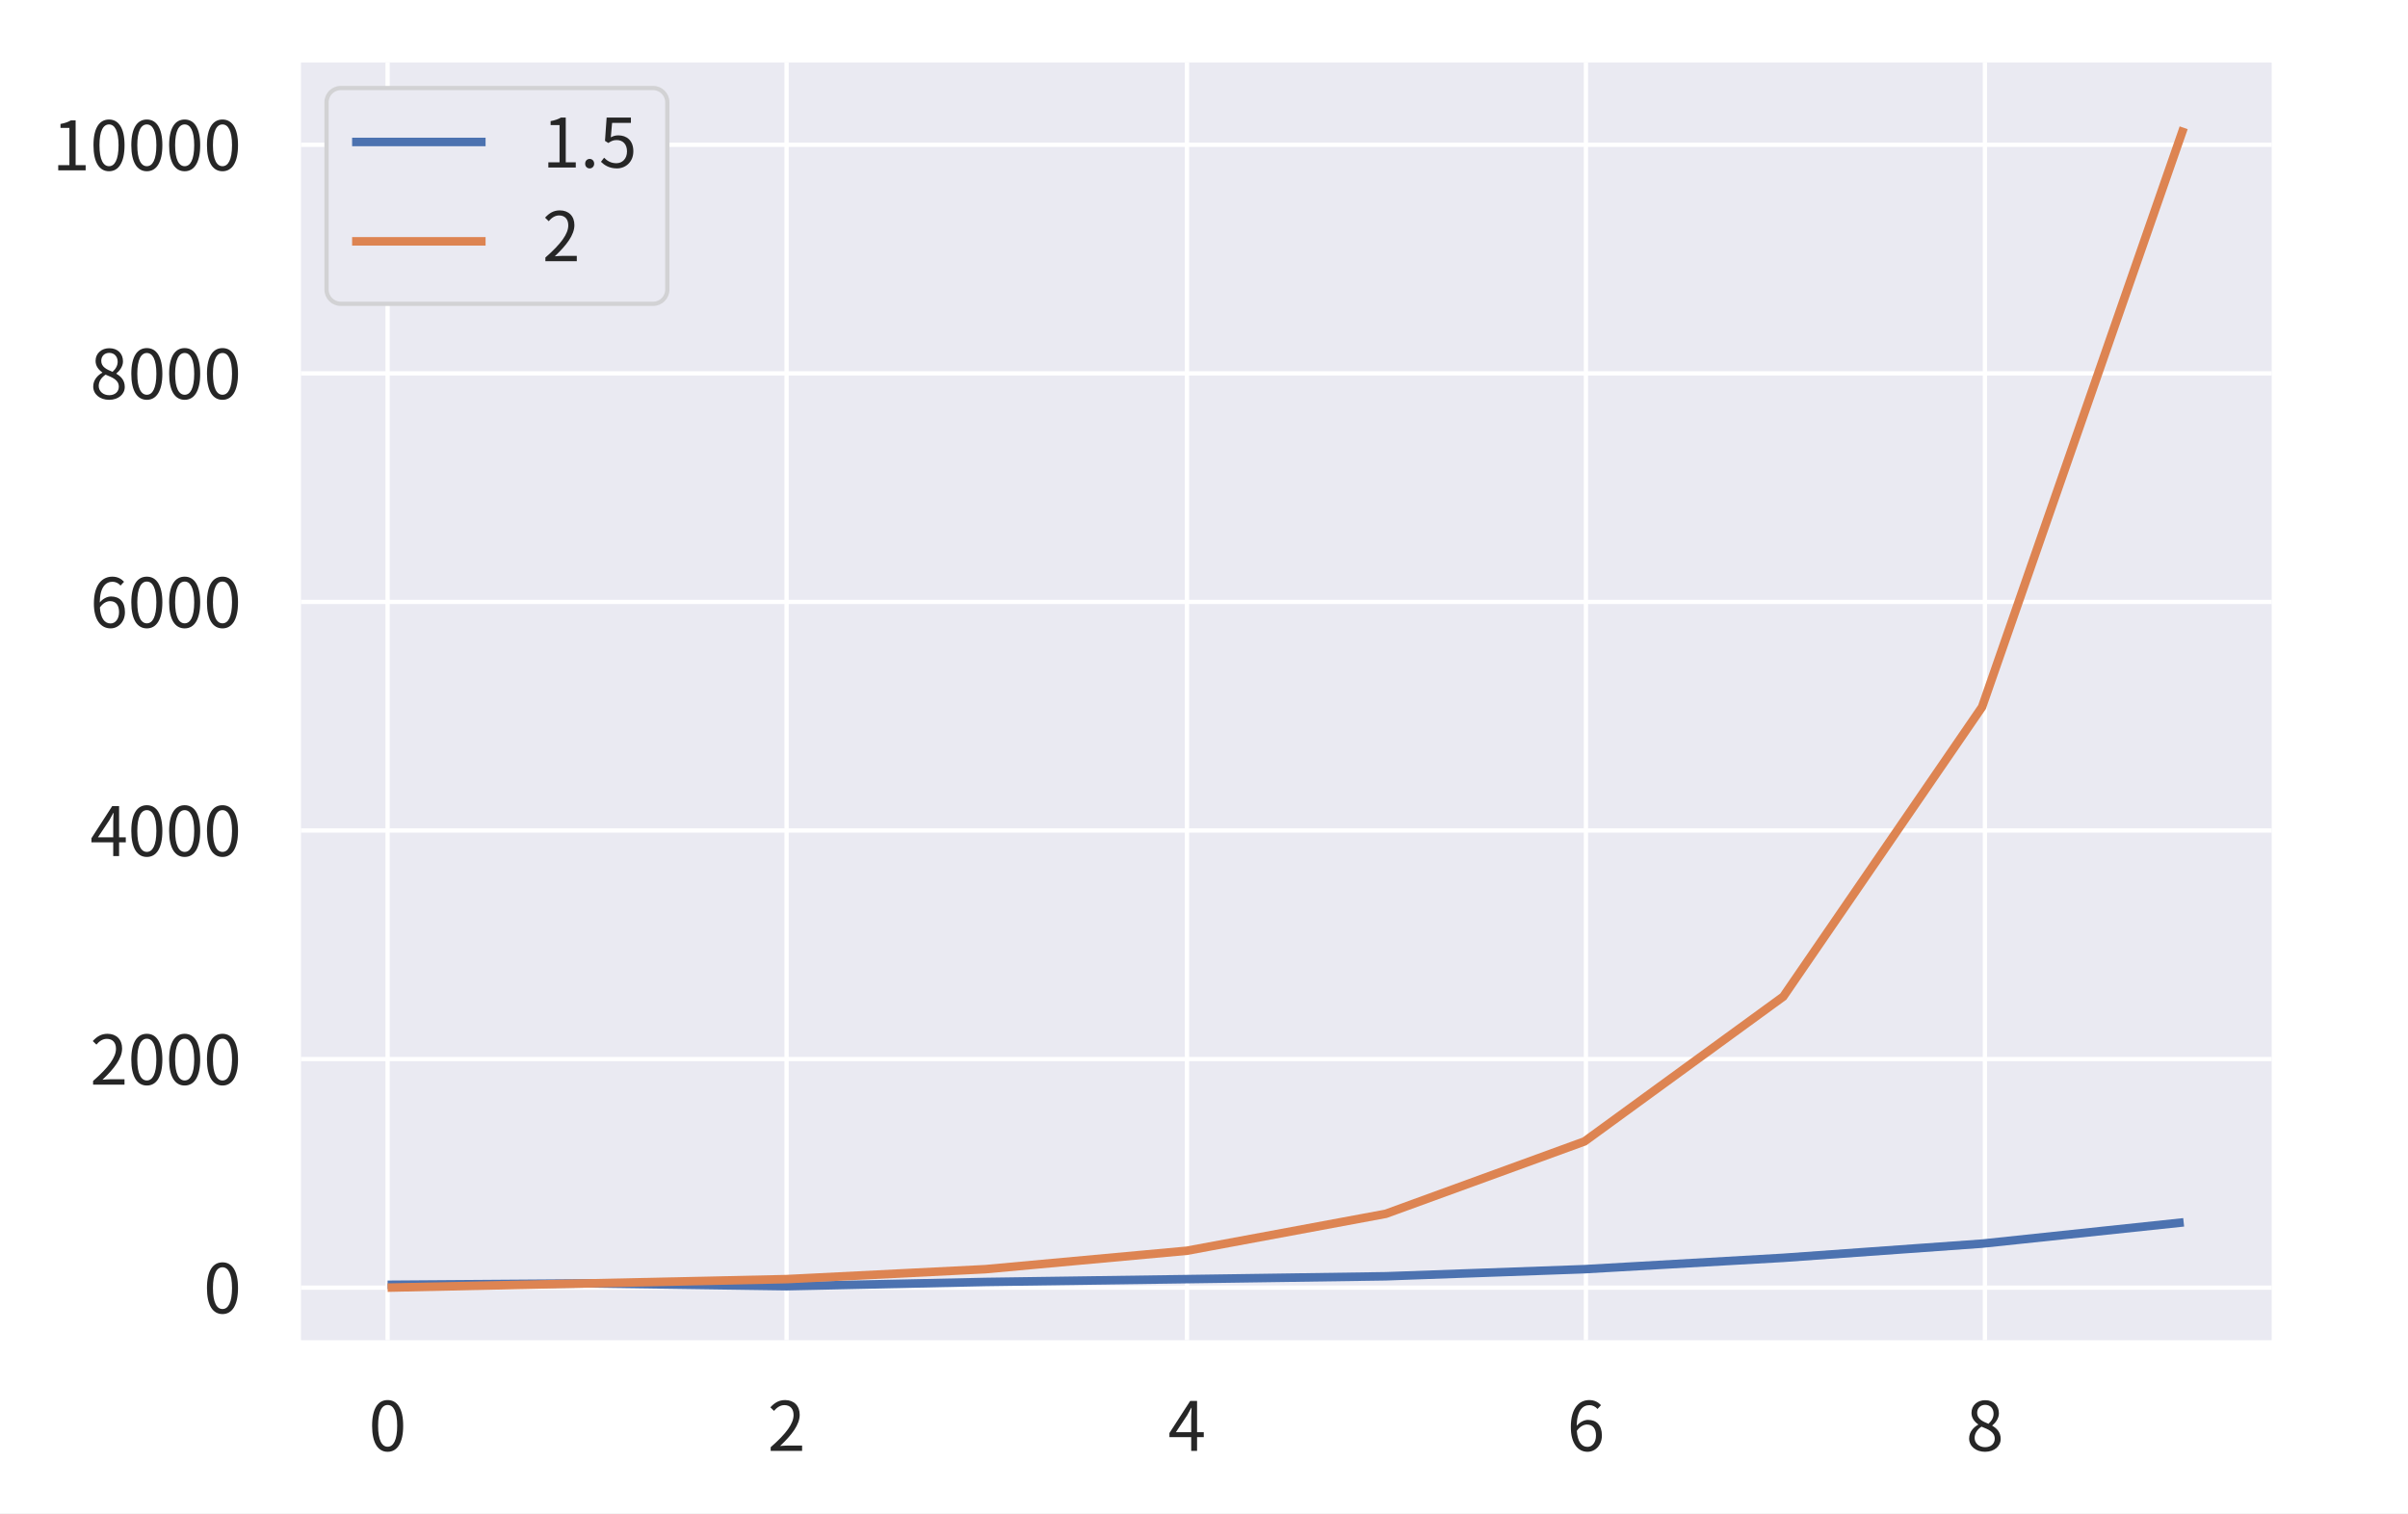
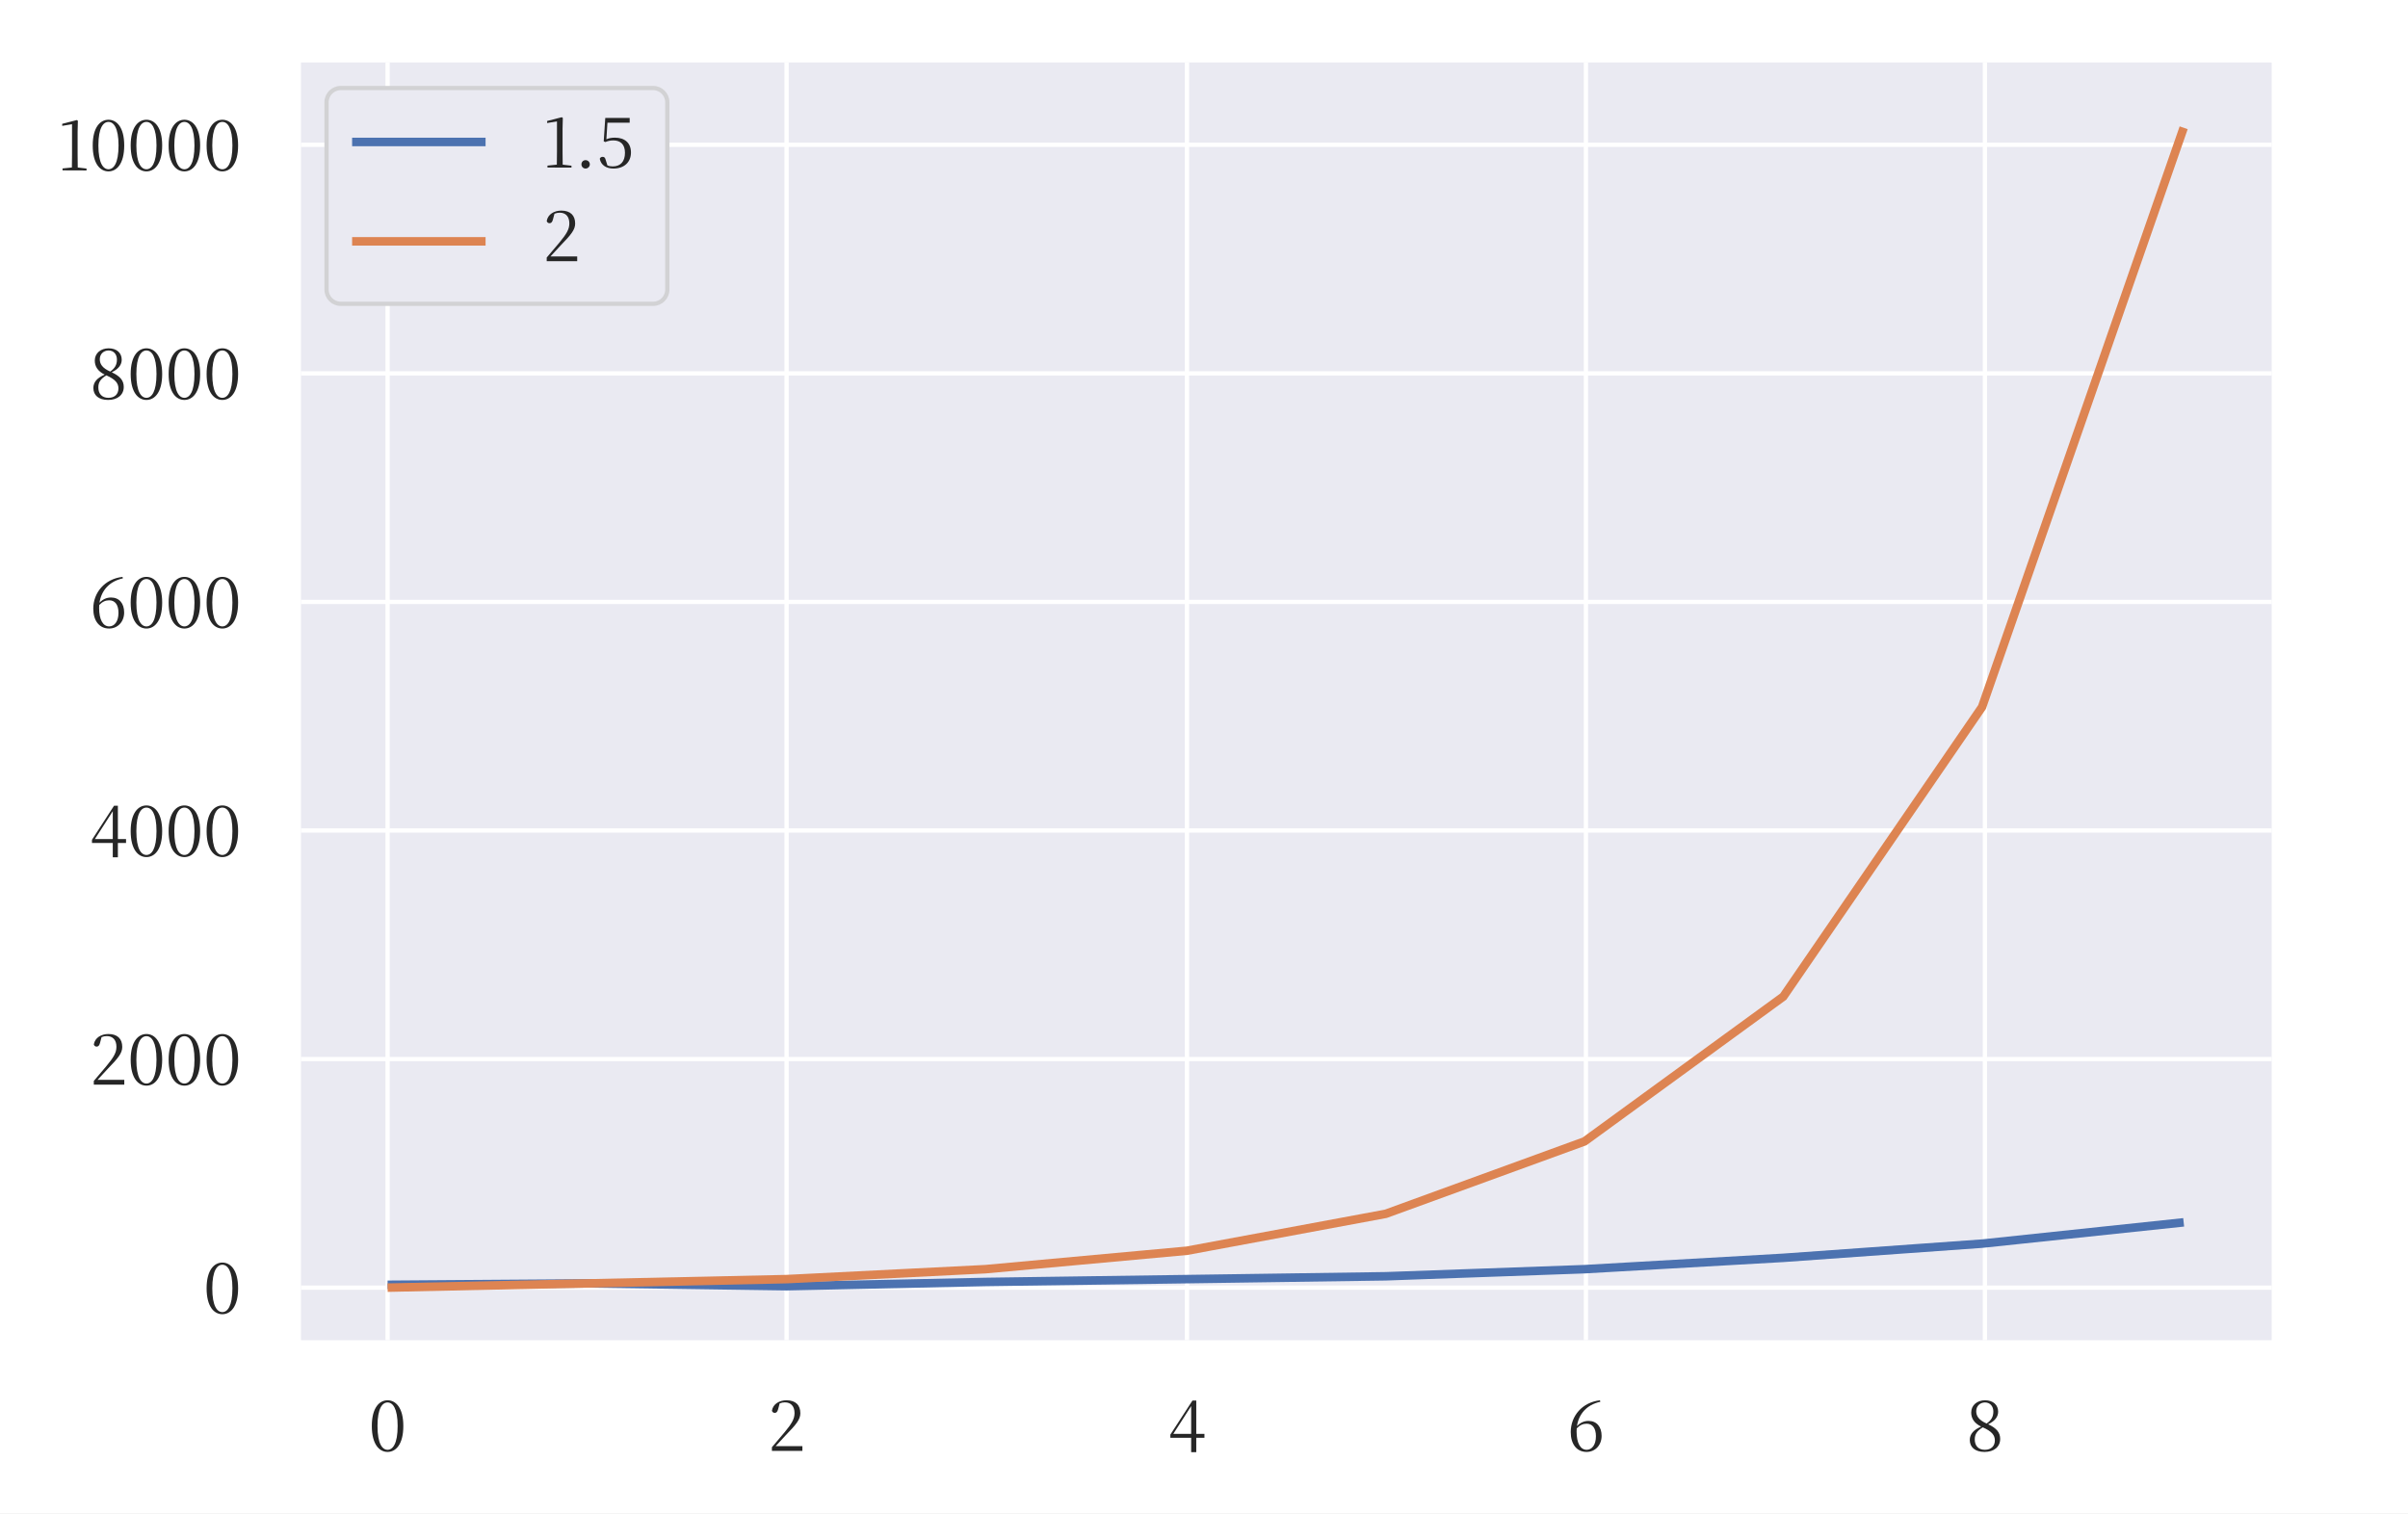
- <svg xmlns="http://www.w3.org/2000/svg" viewBox="0 0 848 533" role="img" aria-label="扩容倍数对比折线图：1.5 倍与 2 倍增长随元素个数增加后的容量差距" font-family="Seaford, 'PingFang SC', 'Hiragino Sans GB', 'Noto Sans CJK SC', 'Microsoft YaHei', sans-serif" width="848" height="533">
+ <svg xmlns="http://www.w3.org/2000/svg" viewBox="0 0 848 533" role="img" aria-label="扩容倍数对比折线图：1.5 倍与 2 倍增长随元素个数增加后的容量差距" font-family="Seaford, 'Songti SC', STSong, SimSun, 'Noto Serif CJK SC', Palatino, 'Source Serif Pro', serif" width="848" height="533">
  <rect width="848" height="533" fill="#fff" />
  <rect x="106" y="22" width="694" height="450" fill="#eaeaf2" />
  <g stroke="#fff" stroke-width="1.5">
    <path d="M136.5 22 V472 M277 22 V472 M418 22 V472 M558.5 22 V472 M699 22 V472" />
    <path d="M106 51 H800 M106 131.5 H800 M106 212 H800 M106 292.5 H800 M106 373 H800 M106 453.5 H800" />
  </g>
  <g fill="none" stroke-width="3">
    <path d="M136.5 452.5 L207 452 L277 453 L347 451.5 L418 450.5 L488 449.5 L558 447              L628 443 L698 438 L769 430.5" stroke="#4c72b0" />
    <path d="M136.5 453.5 L207 452 L277 450.5 L347 447 L418 440.5 L488 427.5 L558 402              L628 351 L698 249 L769 45" stroke="#dd8452" />
  </g>
  <g font-size="24" fill="#262626" text-anchor="end">
    <text x="85" y="60">10000</text>
    <text x="85" y="140.5">8000</text>
    <text x="85" y="221">6000</text>
    <text x="85" y="301.5">4000</text>
    <text x="85" y="382">2000</text>
    <text x="85" y="462.5">0</text>
  </g>
  <g font-size="24" fill="#262626" text-anchor="middle">
    <text x="136.5" y="511">0</text>
    <text x="277" y="511">2</text>
    <text x="418" y="511">4</text>
    <text x="558.5" y="511">6</text>
    <text x="699" y="511">8</text>
  </g>
  <rect x="115" y="31" width="120" height="76" rx="5" fill="#eaeaf2" stroke="#d2d2d4" stroke-width="1.5" />
  <g stroke-width="3">
    <path d="M124 50 H171" stroke="#4c72b0" />
    <path d="M124 85 H171" stroke="#dd8452" />
  </g>
  <text x="191" y="59" font-size="24" fill="#262626">1.5</text>
  <text x="191" y="92" font-size="24" fill="#262626">2</text>
</svg>
